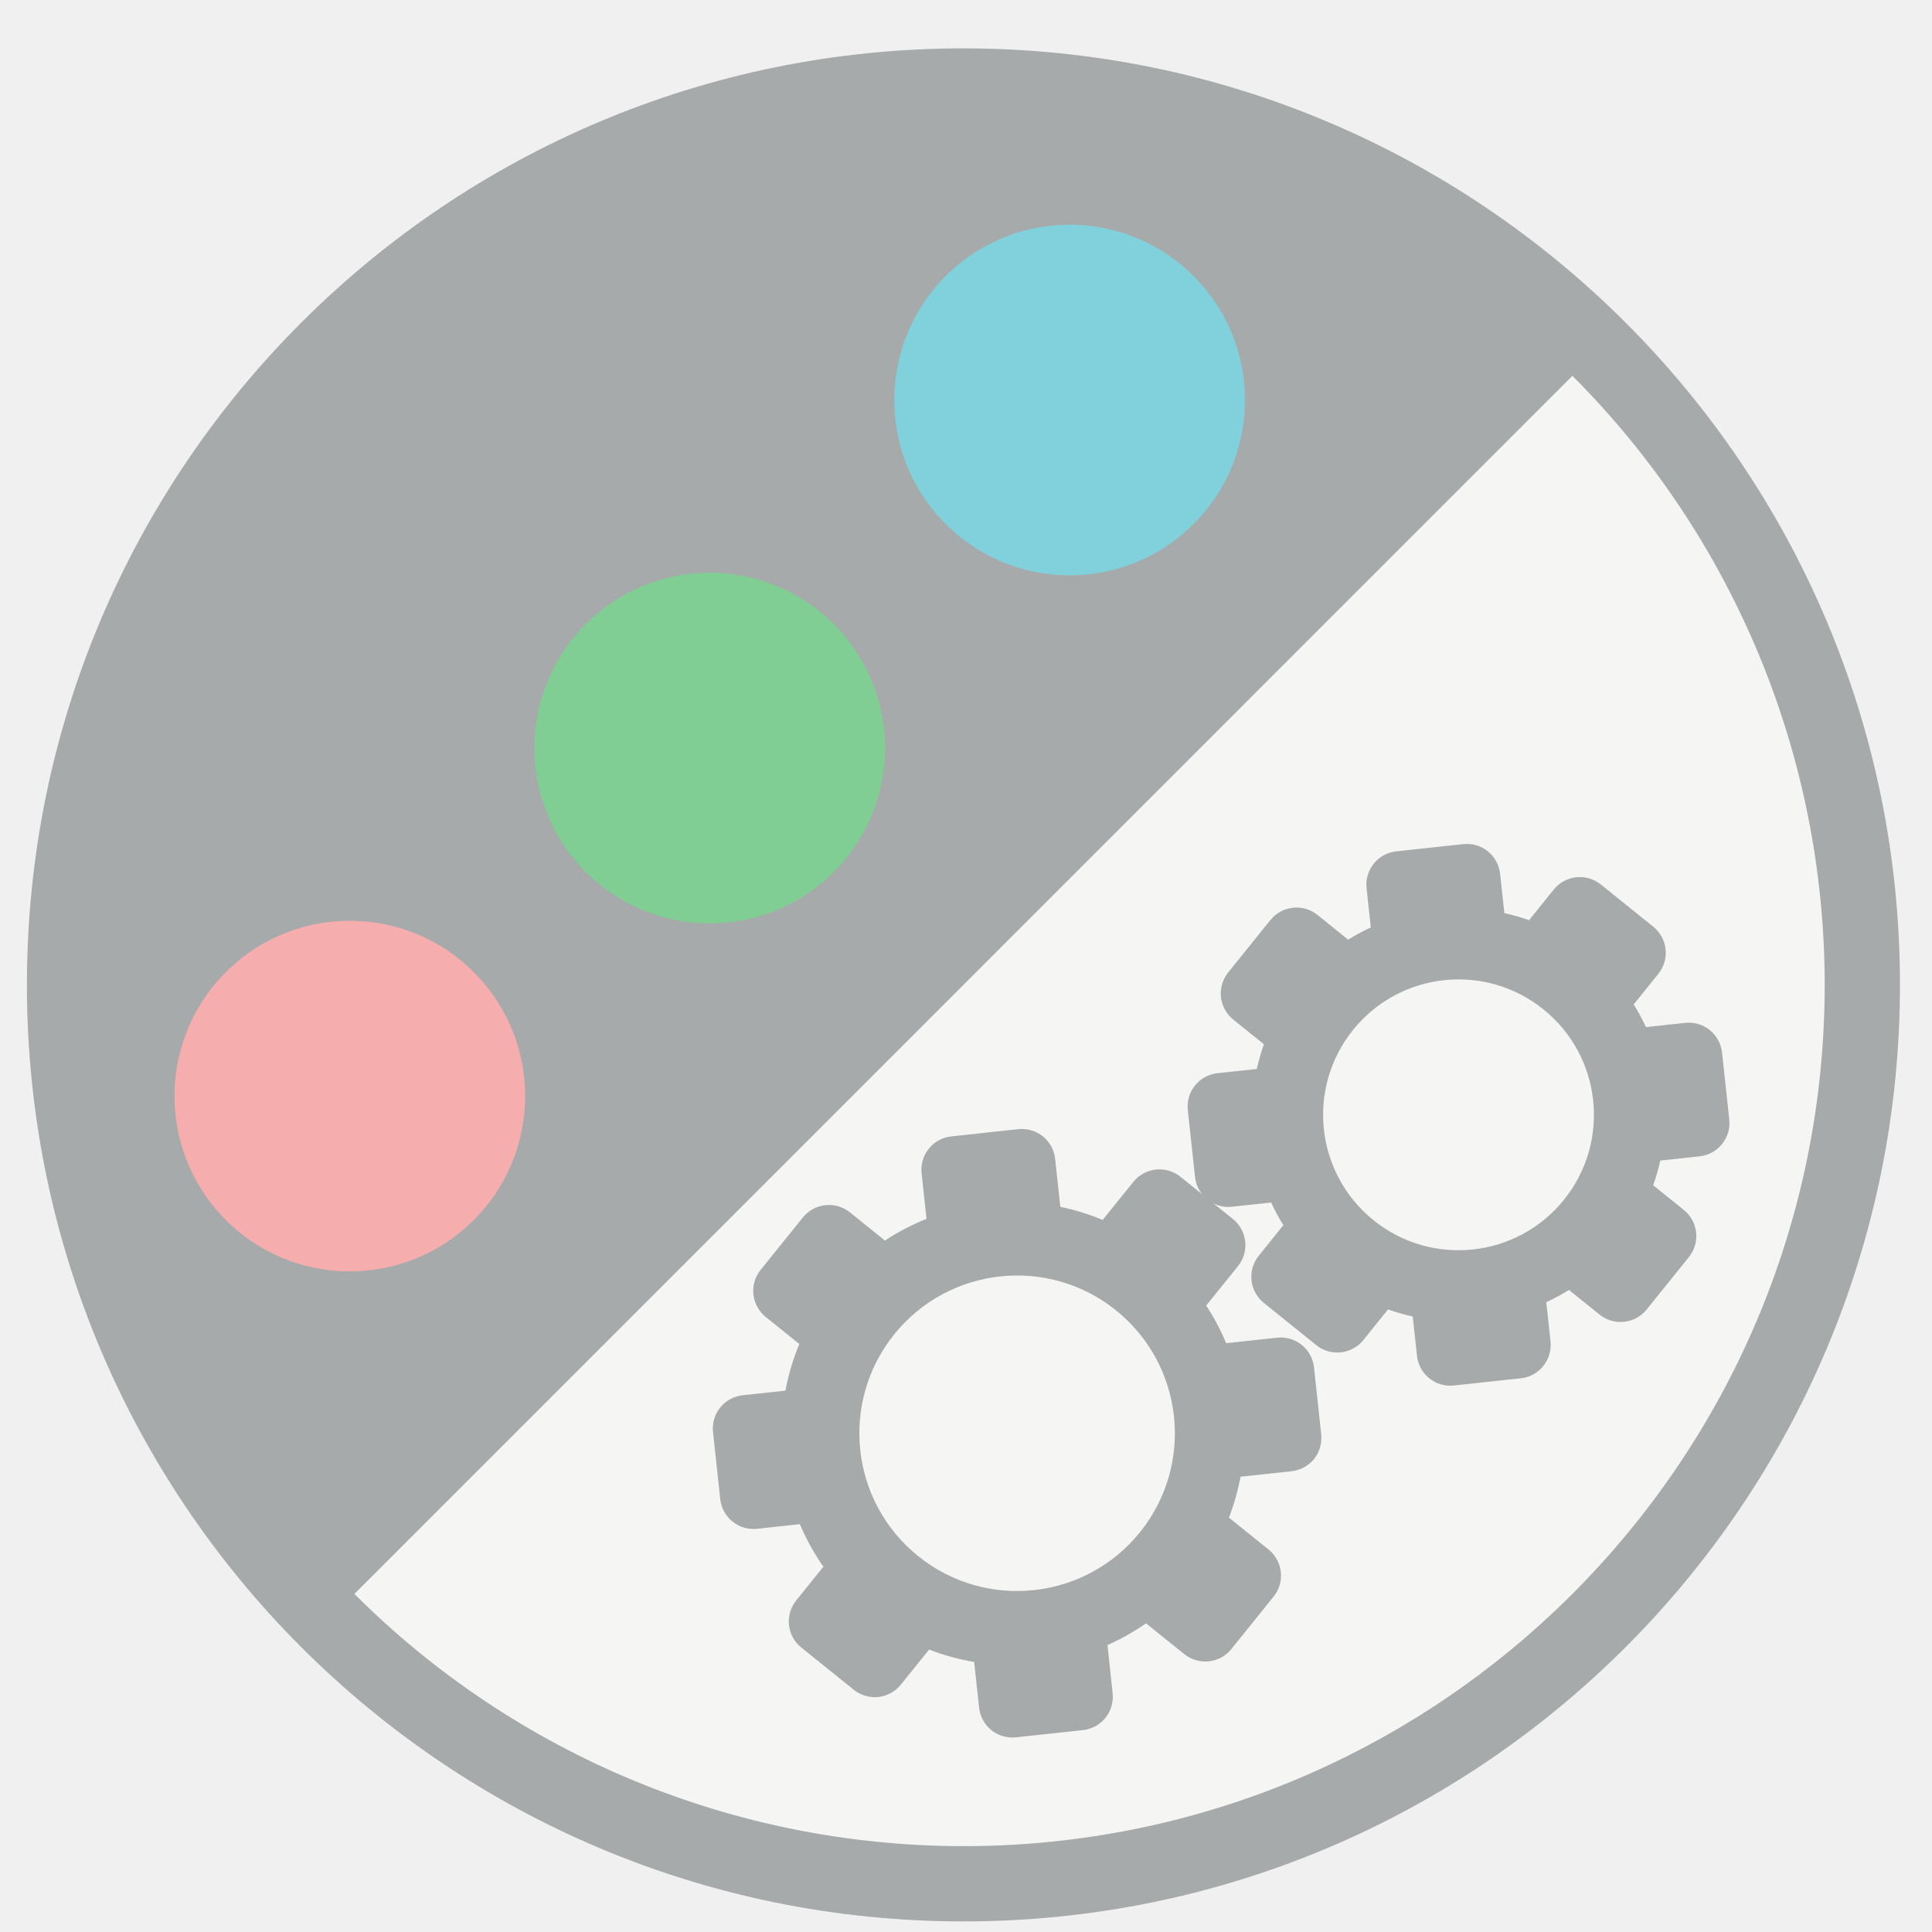
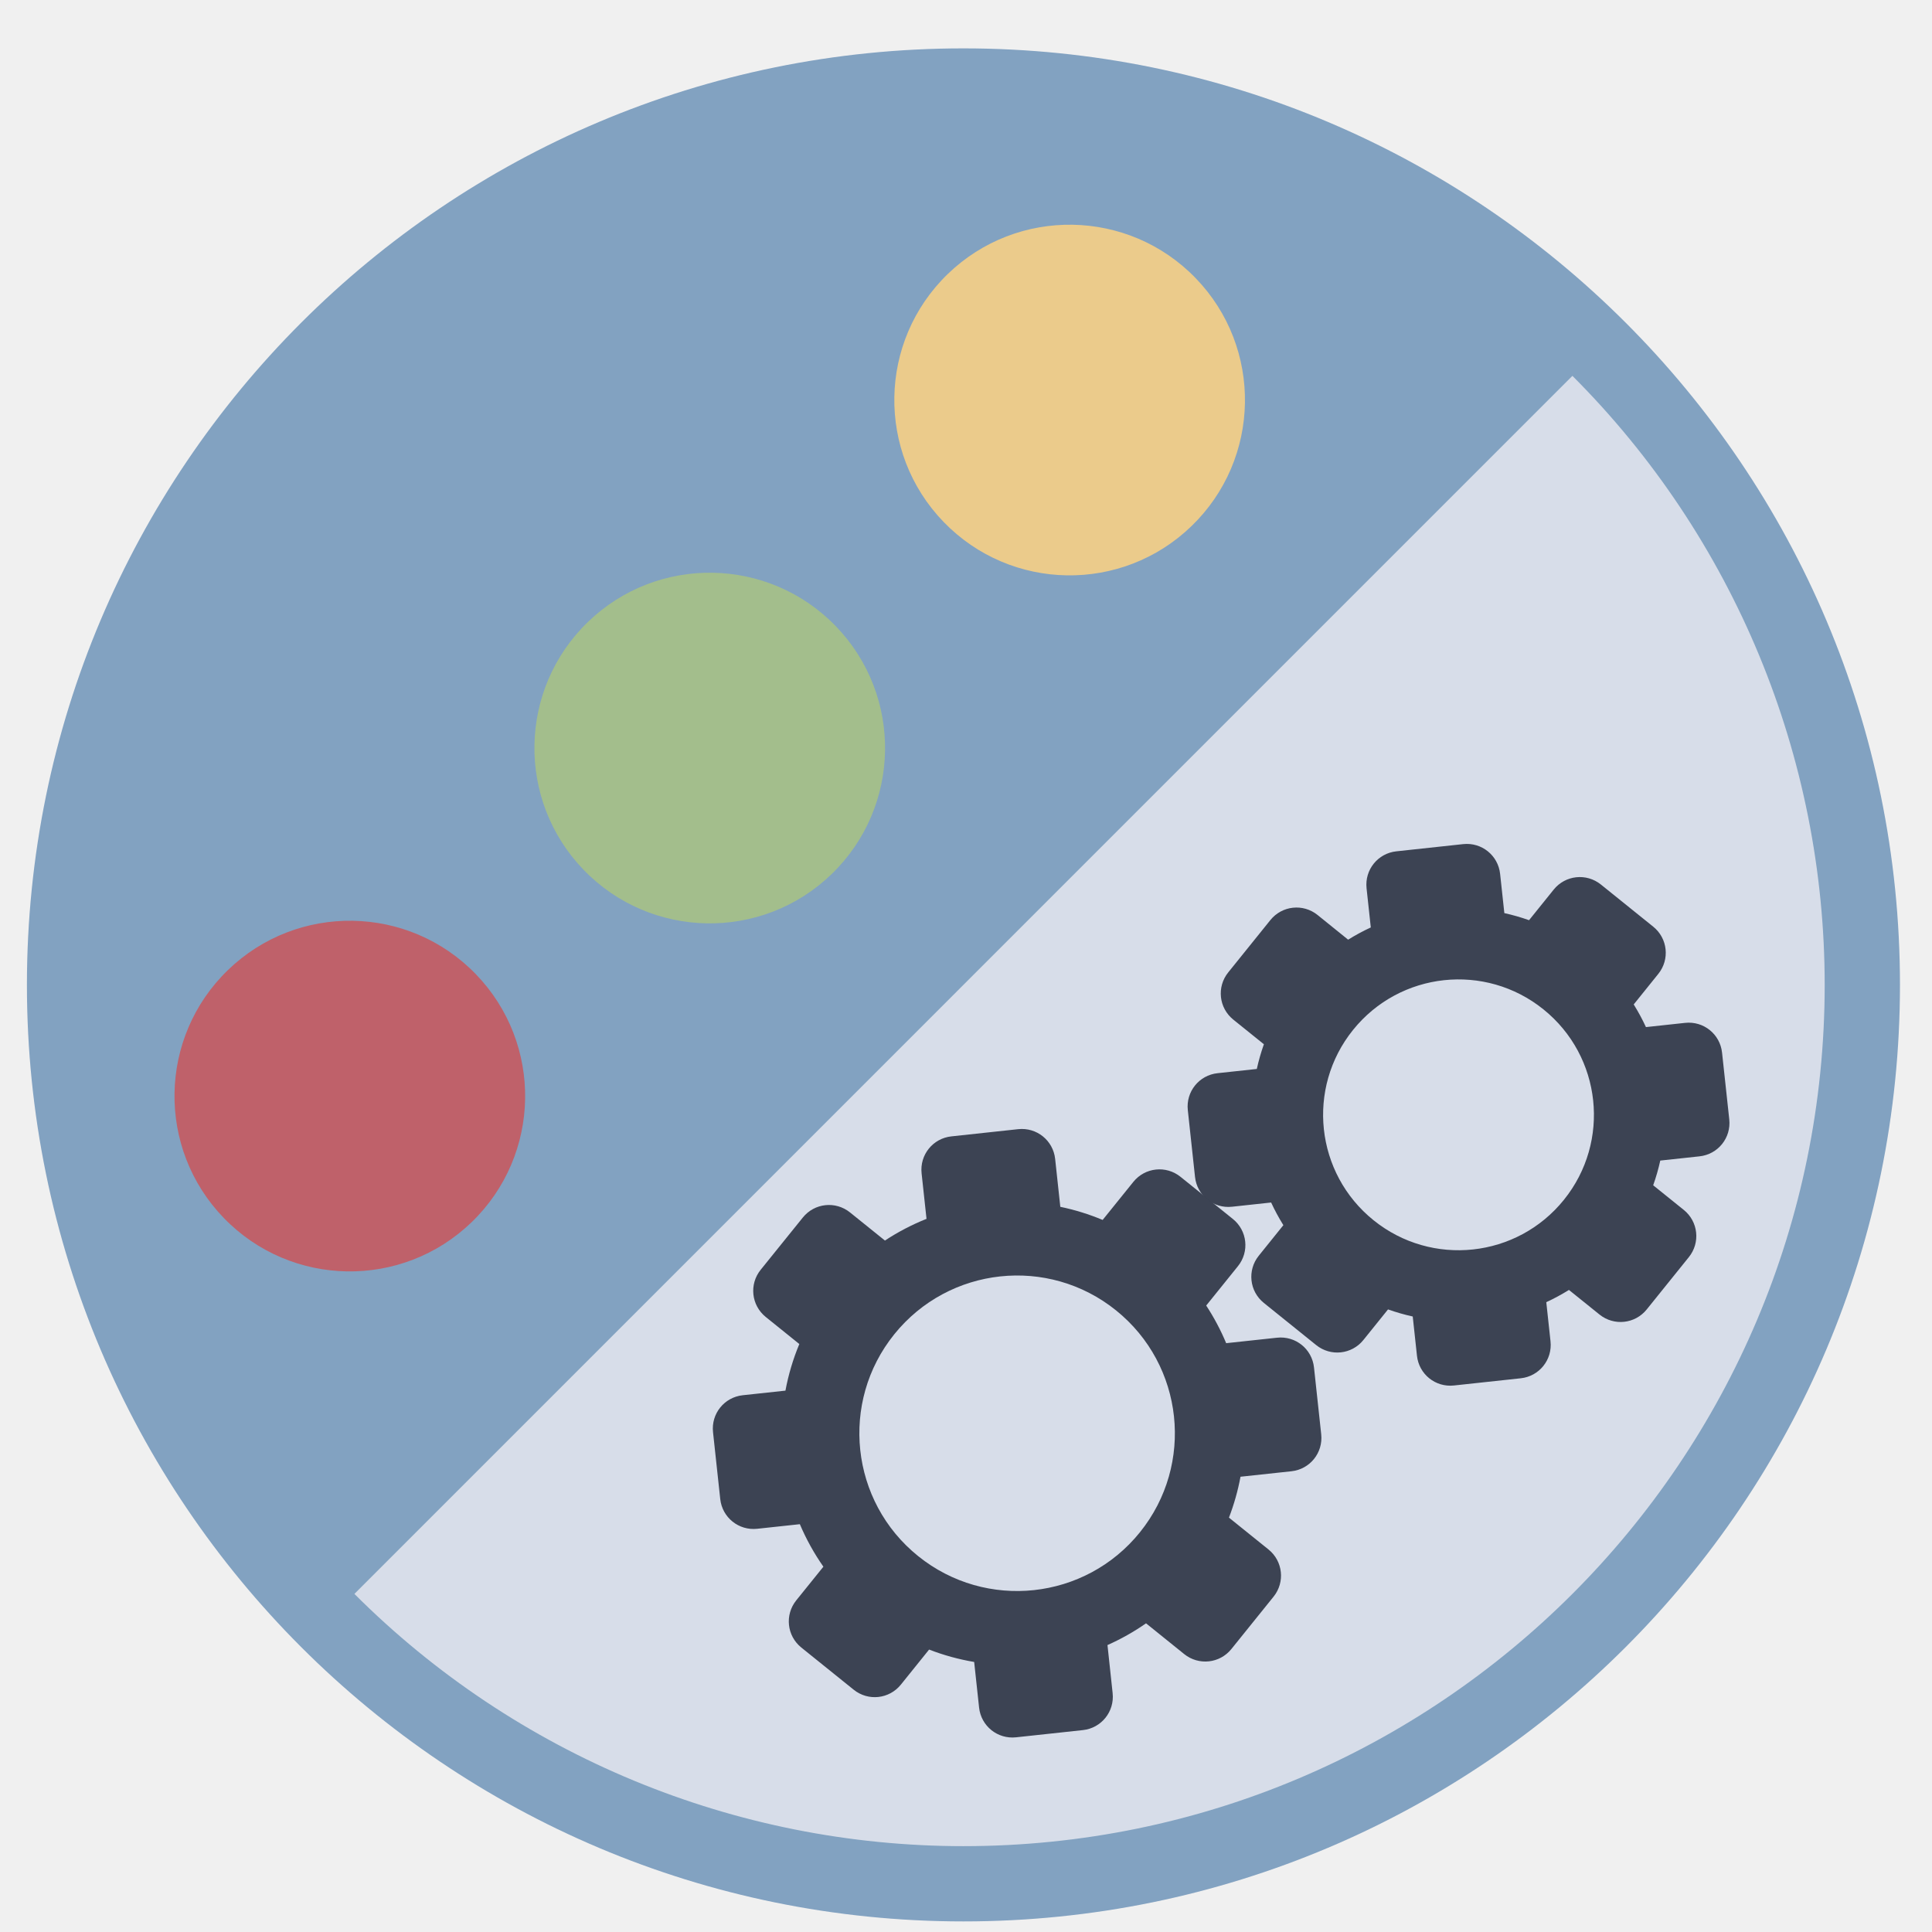
<svg xmlns="http://www.w3.org/2000/svg" height="48" width="48" version="1.1" id="svg6">
  <defs id="defs10" />
-   <circle cx="23.941" cy="31.535" fill="#5e81ac" opacity=".99" r="13.233" transform="matrix(1.758306 0 0 1.758306 -18.15909 -30.97875)" id="circle2" style="fill:#a6a9a9;fill-opacity:1" />
-   <path id="circle833" style="opacity:0.99;fill:#f6f6f4;fill-opacity:1;stroke-width:1.758" d="M 39.066 9.338 L 8.805 39.6 A 21.399 21.399 0 0 0 23.936 45.867 A 21.399 21.399 0 0 0 45.334 24.469 A 21.399 21.399 0 0 0 39.066 9.338 z " />
+   <path id="circle2" style="opacity:0.99;fill:#81a1c1;fill-opacity:1" transform="matrix(1.758306 0 0 1.758306 -18.15909 -30.97875)" d="M 37.174,31.535 A 13.233,13.233 0 0 1 23.941,44.768 13.233,13.233 0 0 1 10.708,31.535 13.233,13.233 0 0 1 23.941,18.302 13.233,13.233 0 0 1 37.174,31.535 Z" />
+   <path id="circle833" style="opacity:0.99;fill:#d8dee9;fill-opacity:1;stroke-width:1.758" d="M 39.066 9.338 L 8.805 39.6 A 21.399 21.399 0 0 0 23.936 45.867 A 21.399 21.399 0 0 0 45.334 24.469 A 21.399 21.399 0 0 0 39.066 9.338 z " />
  <g id="g842" transform="rotate(-44.03768,13.26521,28.29773)" style="fill:#ffffff">
-     <circle style="fill:#f5adad;stroke-width:0.8;stroke-linecap:square;fill-opacity:1" id="path833" cx="10.718" cy="24.352" r="4.356" />
-     <circle style="fill:#80ce93;stroke-width:0.8;stroke-linecap:square;fill-opacity:1" id="circle835" cx="23.157" cy="24.352" r="4.356" />
-     <circle style="fill:#80d1dc;stroke-width:0.8;stroke-linecap:square;fill-opacity:1" id="circle837" cx="35.595" cy="24.352" r="4.356" />
+     <path id="path833" style="fill:#bf616a;stroke-width:0.8;stroke-linecap:square;fill-opacity:1" d="M 15.074,24.352 A 4.356,4.356 0 0 1 10.718,28.708 4.356,4.356 0 0 1 6.362,24.352 4.356,4.356 0 0 1 10.718,19.996 4.356,4.356 0 0 1 15.074,24.352 Z" />
+     <circle style="fill:#a3be8c;stroke-width:0.8;stroke-linecap:square;fill-opacity:1" id="circle835" cx="23.157" cy="24.352" r="4.356" />
+     <circle style="fill:#ebcb8b;stroke-width:0.8;stroke-linecap:square;fill-opacity:1" id="circle837" cx="35.595" cy="24.352" r="4.356" />
  </g>
-   <path d="m 18.899,31.547 c -0.29,0.36 -0.234,0.883 0.126,1.173 l 0.834,0.672 a 5.761,5.761 0 0 0 -0.345,1.158 l -1.059,0.114 c -0.46,0.049 -0.79,0.459 -0.74,0.919 l 0.179,1.659 c 0.049,0.46 0.459,0.79 0.919,0.74 l 1.059,-0.114 a 5.761,5.761 0 0 0 0.585,1.056 l -0.674,0.836 c -0.29,0.36 -0.234,0.883 0.126,1.173 l 1.3,1.047 c 0.36,0.29 0.883,0.234 1.173,-0.126 l 0.701,-0.871 a 5.761,5.761 0 0 0 1.12,0.308 l 0.122,1.132 c 0.049,0.46 0.459,0.79 0.919,0.74 l 1.659,-0.179 c 0.46,-0.049 0.79,-0.459 0.74,-0.919 l -0.128,-1.194 a 5.761,5.761 0 0 0 0.958,-0.54 l 0.948,0.764 c 0.36,0.29 0.883,0.234 1.173,-0.126 l 1.047,-1.3 c 0.29,-0.36 0.234,-0.883 -0.126,-1.173 l -0.982,-0.791 a 5.761,5.761 0 0 0 0.287,-1.016 l 1.265,-0.136 c 0.46,-0.049 0.79,-0.459 0.74,-0.919 l -0.179,-1.659 c -0.049,-0.46 -0.459,-0.79 -0.919,-0.74 l -1.263,0.136 a 5.761,5.761 0 0 0 -0.496,-0.935 l 0.788,-0.978 c 0.29,-0.36 0.234,-0.883 -0.126,-1.173 l -1.3,-1.047 c -0.36,-0.29 -0.883,-0.234 -1.173,0.126 l -0.762,0.945 A 5.761,5.761 0 0 0 26.343,29.983 l -0.128,-1.189 c -0.049,-0.46 -0.459,-0.79 -0.919,-0.74 l -1.659,0.179 c -0.46,0.049 -0.79,0.459 -0.74,0.919 l 0.122,1.13 a 5.761,5.761 0 0 0 -1.033,0.539 l -0.867,-0.698 c -0.36,-0.29 -0.883,-0.234 -1.173,0.126 z m 3.319,1.603 a 3.919,3.919 0 0 1 5.511,-0.593 3.919,3.919 0 0 1 0.593,5.511 3.919,3.919 0 0 1 -5.511,0.593 3.919,3.919 0 0 1 -0.593,-5.511 z" id="path12" style="stroke-width:0.834;fill:#a6a9a9;fill-opacity:0.992" />
-   <path d="m 30.515,24.159 c -0.29,0.36 -0.234,0.883 0.126,1.173 l 0.76,0.612 a 5.15,5.15 0 0 0 -0.176,0.614 l -0.974,0.105 c -0.46,0.049 -0.79,0.459 -0.74,0.919 l 0.179,1.659 c 0.049,0.46 0.459,0.79 0.919,0.74 l 0.972,-0.105 a 5.15,5.15 0 0 0 0.304,0.563 l -0.611,0.759 c -0.29,0.36 -0.234,0.883 0.126,1.173 l 1.3,1.047 c 0.36,0.29 0.883,0.234 1.173,-0.126 l 0.612,-0.76 a 5.15,5.15 0 0 0 0.614,0.176 l 0.105,0.974 c 0.049,0.46 0.459,0.79 0.919,0.74 l 1.659,-0.179 c 0.46,-0.049 0.79,-0.459 0.74,-0.919 l -0.105,-0.972 a 5.15,5.15 0 0 0 0.563,-0.304 l 0.759,0.611 c 0.36,0.29 0.883,0.234 1.173,-0.126 l 1.047,-1.3 c 0.29,-0.36 0.234,-0.883 -0.126,-1.173 l -0.76,-0.612 a 5.15,5.15 0 0 0 0.176,-0.614 l 0.974,-0.105 c 0.46,-0.049 0.79,-0.459 0.74,-0.919 L 42.784,26.153 c -0.049,-0.46 -0.459,-0.79 -0.919,-0.74 l -0.972,0.105 a 5.15,5.15 0 0 0 -0.304,-0.563 l 0.611,-0.759 c 0.29,-0.36 0.234,-0.883 -0.126,-1.173 l -1.3,-1.047 c -0.36,-0.29 -0.883,-0.234 -1.173,0.126 l -0.612,0.76 a 5.15,5.15 0 0 0 -0.614,-0.176 l -0.105,-0.974 c -0.049,-0.46 -0.459,-0.79 -0.919,-0.74 l -1.659,0.179 c -0.46,0.049 -0.79,0.459 -0.74,0.919 l 0.105,0.972 a 5.15,5.15 0 0 0 -0.563,0.304 L 32.735,22.733 C 32.375,22.443 31.852,22.499 31.562,22.859 Z m 3.102,1.428 a 3.363,3.363 0 0 1 4.73,-0.509 3.363,3.363 0 0 1 0.509,4.73 3.363,3.363 0 0 1 -4.73,0.509 3.363,3.363 0 0 1 -0.509,-4.73 z" id="path14" style="stroke-width:0.834;fill:#a6a9a9;fill-opacity:0.992" />
+   <path d="m 18.899,31.547 c -0.29,0.36 -0.234,0.883 0.126,1.173 l 0.834,0.672 a 5.761,5.761 0 0 0 -0.345,1.158 l -1.059,0.114 c -0.46,0.049 -0.79,0.459 -0.74,0.919 l 0.179,1.659 c 0.049,0.46 0.459,0.79 0.919,0.74 l 1.059,-0.114 a 5.761,5.761 0 0 0 0.585,1.056 l -0.674,0.836 c -0.29,0.36 -0.234,0.883 0.126,1.173 l 1.3,1.047 c 0.36,0.29 0.883,0.234 1.173,-0.126 l 0.701,-0.871 a 5.761,5.761 0 0 0 1.12,0.308 l 0.122,1.132 c 0.049,0.46 0.459,0.79 0.919,0.74 l 1.659,-0.179 c 0.46,-0.049 0.79,-0.459 0.74,-0.919 l -0.128,-1.194 a 5.761,5.761 0 0 0 0.958,-0.54 l 0.948,0.764 c 0.36,0.29 0.883,0.234 1.173,-0.126 l 1.047,-1.3 c 0.29,-0.36 0.234,-0.883 -0.126,-1.173 l -0.982,-0.791 a 5.761,5.761 0 0 0 0.287,-1.016 l 1.265,-0.136 c 0.46,-0.049 0.79,-0.459 0.74,-0.919 l -0.179,-1.659 c -0.049,-0.46 -0.459,-0.79 -0.919,-0.74 l -1.263,0.136 a 5.761,5.761 0 0 0 -0.496,-0.935 l 0.788,-0.978 c 0.29,-0.36 0.234,-0.883 -0.126,-1.173 l -1.3,-1.047 c -0.36,-0.29 -0.883,-0.234 -1.173,0.126 l -0.762,0.945 A 5.761,5.761 0 0 0 26.343,29.983 l -0.128,-1.189 c -0.049,-0.46 -0.459,-0.79 -0.919,-0.74 l -1.659,0.179 c -0.46,0.049 -0.79,0.459 -0.74,0.919 l 0.122,1.13 a 5.761,5.761 0 0 0 -1.033,0.539 l -0.867,-0.698 c -0.36,-0.29 -0.883,-0.234 -1.173,0.126 z m 3.319,1.603 a 3.919,3.919 0 0 1 5.511,-0.593 3.919,3.919 0 0 1 0.593,5.511 3.919,3.919 0 0 1 -5.511,0.593 3.919,3.919 0 0 1 -0.593,-5.511 z" id="path12" style="stroke-width:0.834;fill:#3b4252;fill-opacity:0.992" />
+   <path d="m 30.515,24.159 c -0.29,0.36 -0.234,0.883 0.126,1.173 l 0.76,0.612 a 5.15,5.15 0 0 0 -0.176,0.614 l -0.974,0.105 c -0.46,0.049 -0.79,0.459 -0.74,0.919 l 0.179,1.659 c 0.049,0.46 0.459,0.79 0.919,0.74 l 0.972,-0.105 a 5.15,5.15 0 0 0 0.304,0.563 l -0.611,0.759 c -0.29,0.36 -0.234,0.883 0.126,1.173 l 1.3,1.047 c 0.36,0.29 0.883,0.234 1.173,-0.126 l 0.612,-0.76 a 5.15,5.15 0 0 0 0.614,0.176 l 0.105,0.974 c 0.049,0.46 0.459,0.79 0.919,0.74 l 1.659,-0.179 c 0.46,-0.049 0.79,-0.459 0.74,-0.919 l -0.105,-0.972 a 5.15,5.15 0 0 0 0.563,-0.304 l 0.759,0.611 c 0.36,0.29 0.883,0.234 1.173,-0.126 l 1.047,-1.3 c 0.29,-0.36 0.234,-0.883 -0.126,-1.173 l -0.76,-0.612 a 5.15,5.15 0 0 0 0.176,-0.614 l 0.974,-0.105 c 0.46,-0.049 0.79,-0.459 0.74,-0.919 L 42.784,26.153 c -0.049,-0.46 -0.459,-0.79 -0.919,-0.74 l -0.972,0.105 a 5.15,5.15 0 0 0 -0.304,-0.563 l 0.611,-0.759 c 0.29,-0.36 0.234,-0.883 -0.126,-1.173 l -1.3,-1.047 c -0.36,-0.29 -0.883,-0.234 -1.173,0.126 l -0.612,0.76 a 5.15,5.15 0 0 0 -0.614,-0.176 l -0.105,-0.974 c -0.049,-0.46 -0.459,-0.79 -0.919,-0.74 l -1.659,0.179 c -0.46,0.049 -0.79,0.459 -0.74,0.919 l 0.105,0.972 a 5.15,5.15 0 0 0 -0.563,0.304 L 32.735,22.733 C 32.375,22.443 31.852,22.499 31.562,22.859 Z m 3.102,1.428 a 3.363,3.363 0 0 1 4.73,-0.509 3.363,3.363 0 0 1 0.509,4.73 3.363,3.363 0 0 1 -4.73,0.509 3.363,3.363 0 0 1 -0.509,-4.73 z" id="path14" style="stroke-width:0.834;fill:#3b4252;fill-opacity:0.992" />
</svg>
